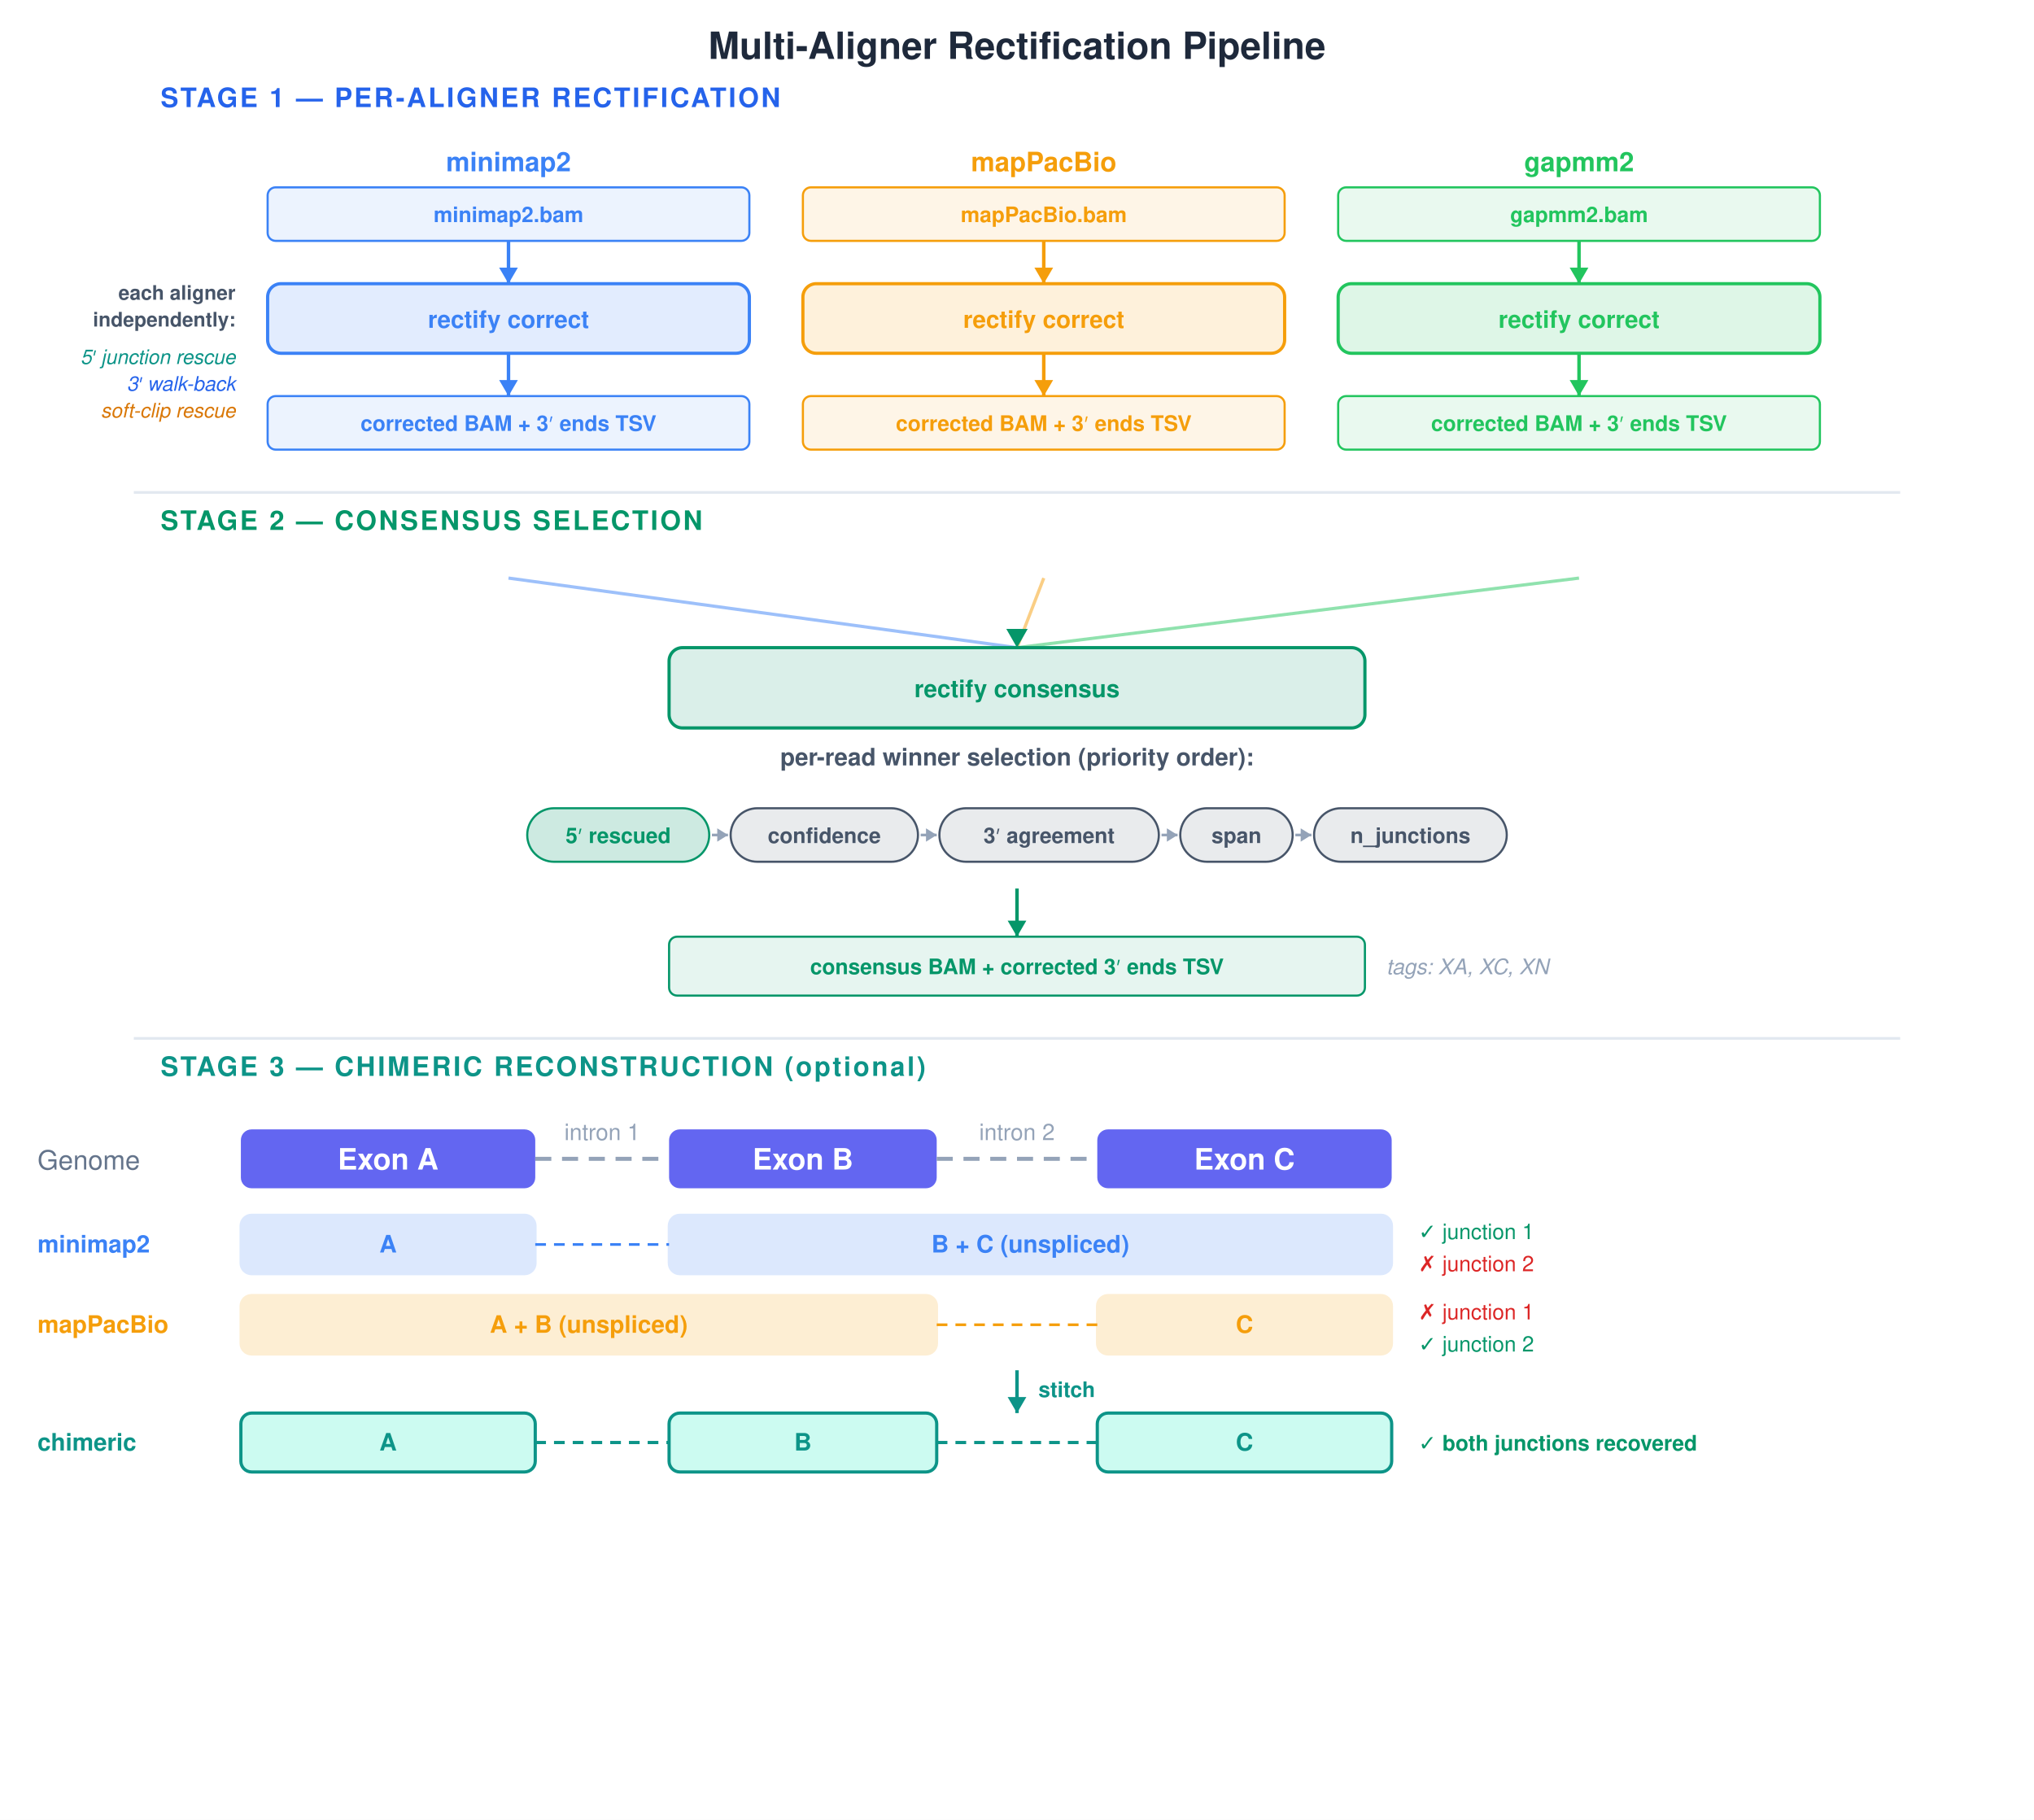
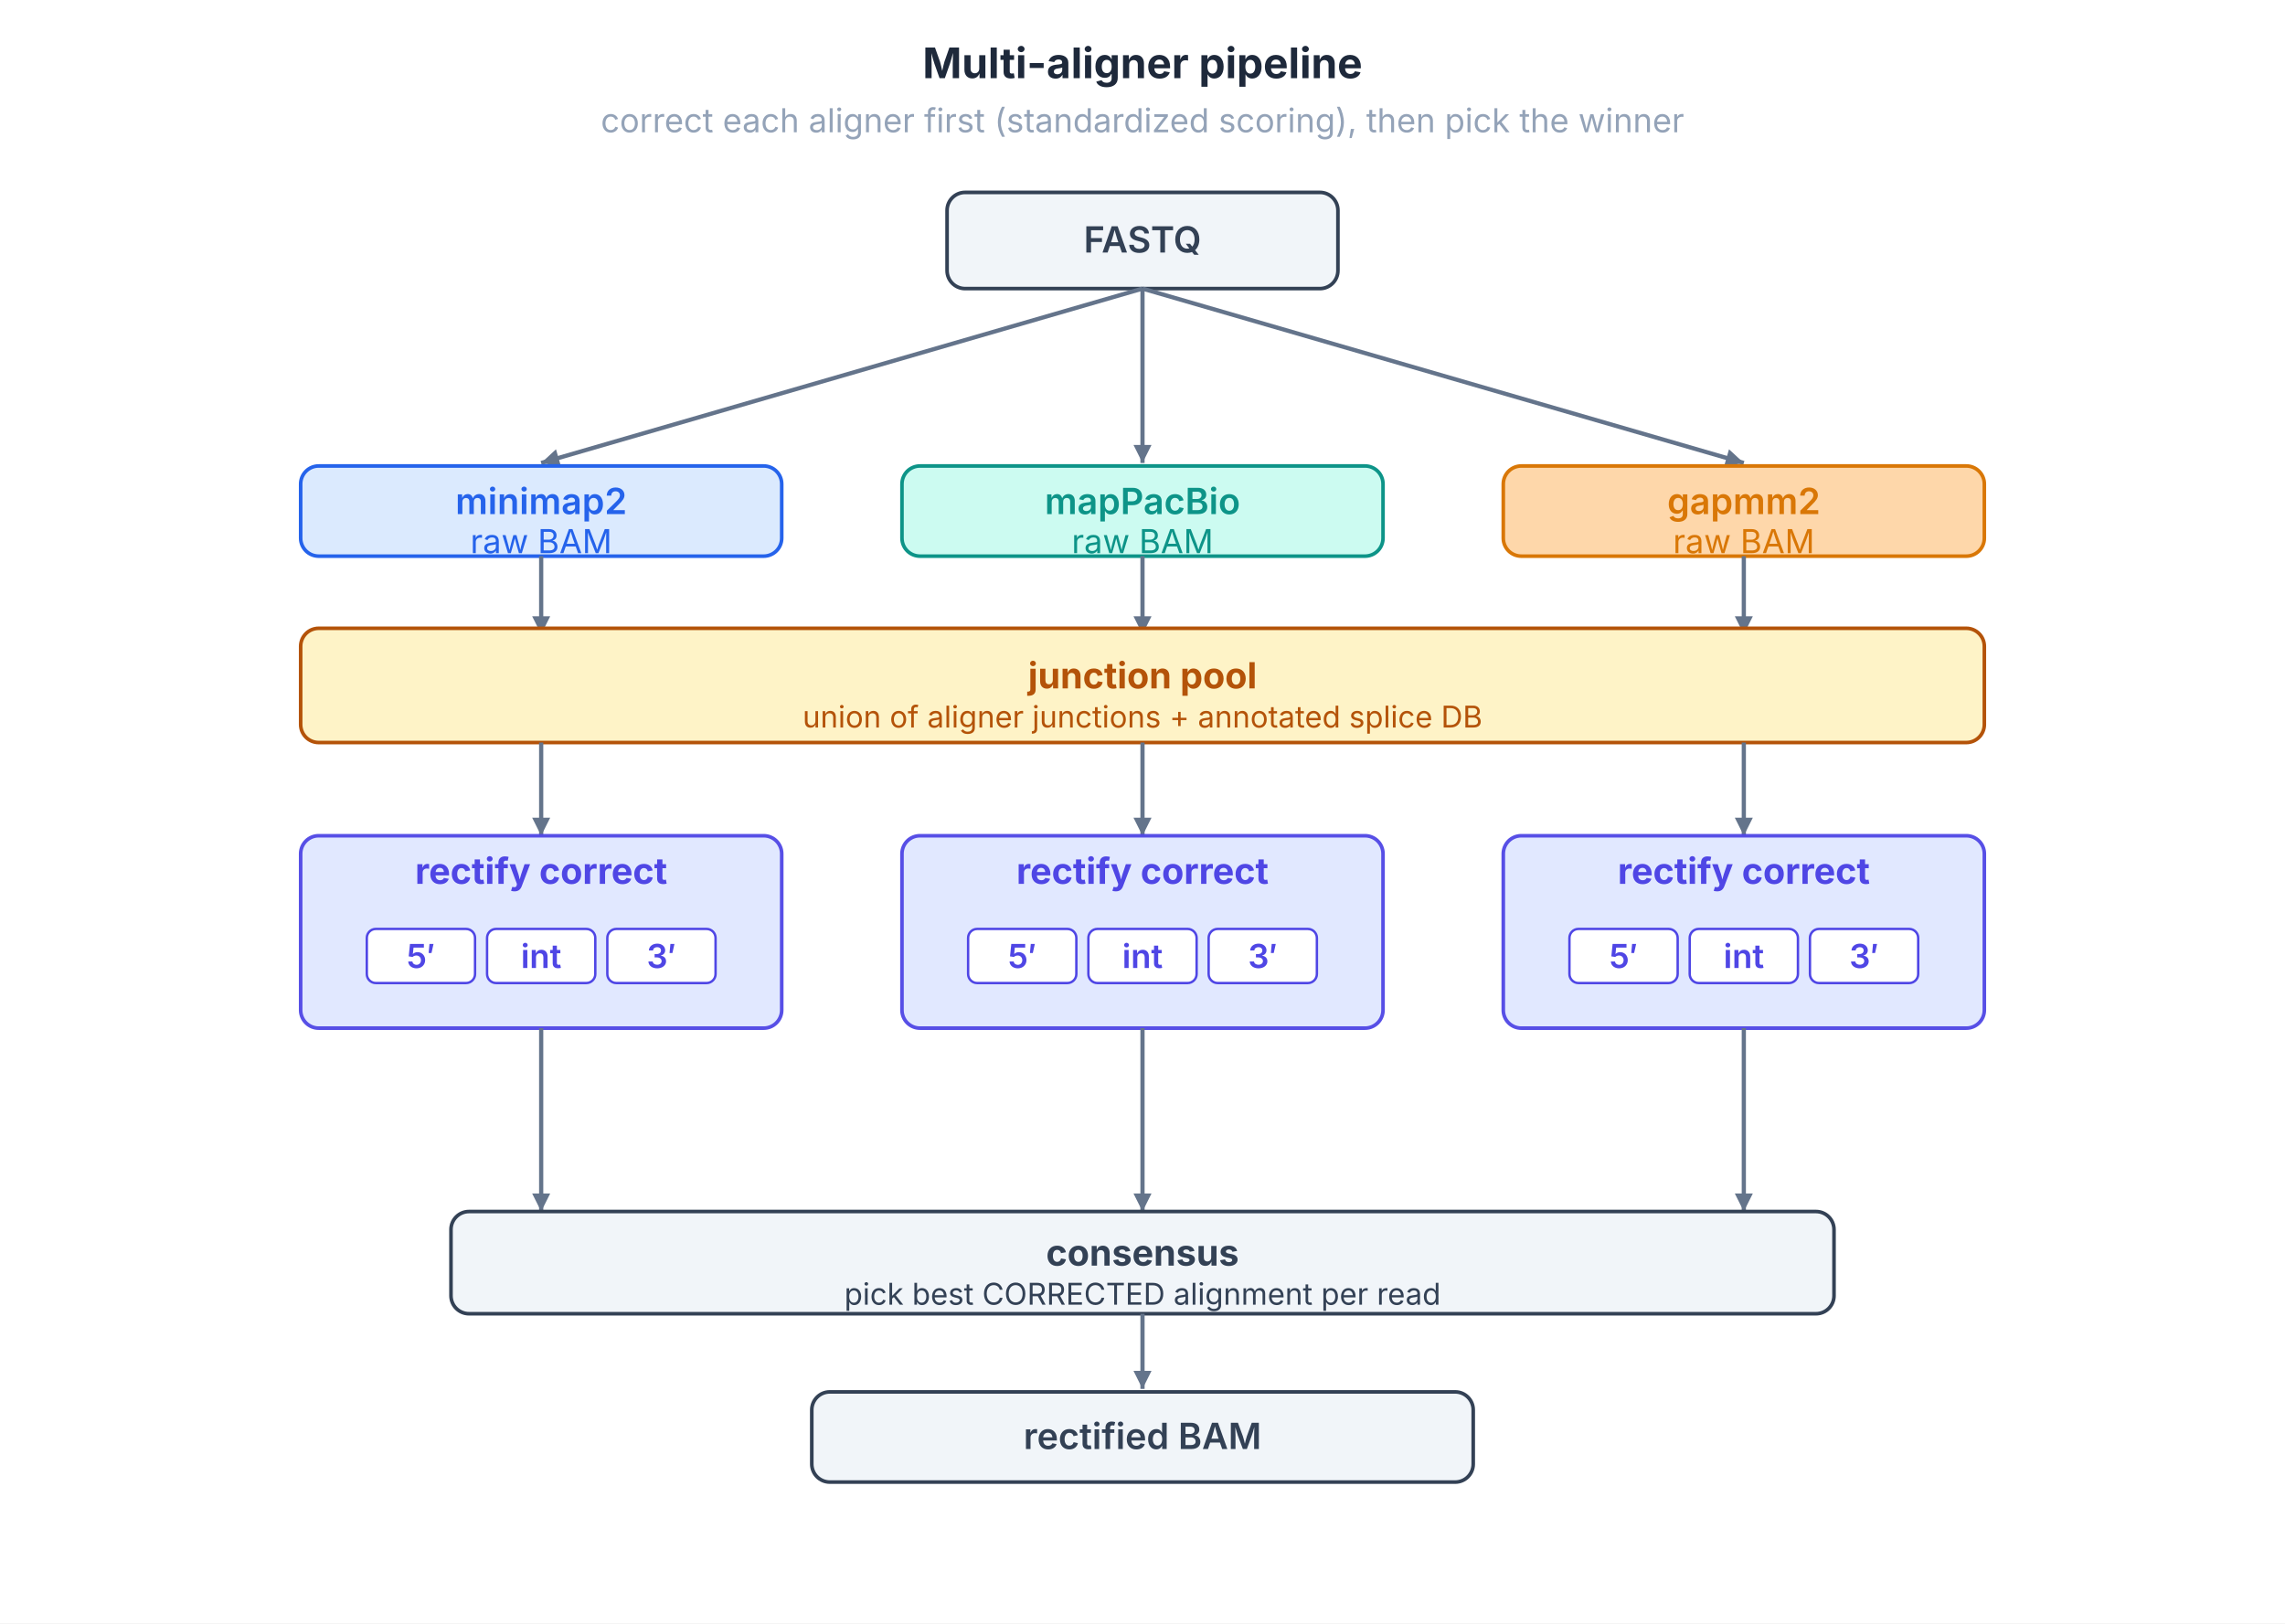
- <svg xmlns="http://www.w3.org/2000/svg" width="760" height="680" viewBox="0 0 760 680">
-   <rect fill="#ffffff" width="760" height="680" />
-   <g font-family="Helvetica Neue, Helvetica, Arial, sans-serif">
-     <text fill="#1e293b" font-size="14" font-weight="bold" text-anchor="middle" x="380" y="22">Multi-Aligner Rectification Pipeline</text>
-     <text fill="#2563eb" font-size="10" font-weight="bold" letter-spacing="0.8" x="60" y="40">STAGE 1 — PER-ALIGNER RECTIFICATION</text>
-     <text fill="#3b82f6" font-size="10" font-weight="700" text-anchor="middle" x="190.0" y="64">minimap2</text>
-     <rect fill="#3b82f6" height="20" rx="3" width="180" x="100" y="70" opacity="0.10" />
-     <rect fill="none" height="20" rx="3" width="180" x="100" y="70" stroke="#3b82f6" stroke-width="0.8" />
-     <text fill="#3b82f6" font-size="8" font-weight="600" text-anchor="middle" x="190.0" y="83.0">minimap2.bam</text>
-     <line stroke="#3b82f6" stroke-width="1.3" x1="190.0" x2="190.0" y1="90" y2="106" />
-     <polygon fill="#3b82f6" points="190.0,106 186.5,100 193.5,100" />
-     <rect fill="#3b82f6" height="26" rx="5" width="180" x="100" y="106" opacity="0.15" />
-     <rect fill="none" height="26" rx="5" width="180" x="100" y="106" stroke="#3b82f6" stroke-width="1.2" />
-     <text fill="#3b82f6" font-size="9" font-weight="600" text-anchor="middle" x="190.0" y="122.5">rectify correct</text>
-     <line stroke="#3b82f6" stroke-width="1.3" x1="190.0" x2="190.0" y1="132" y2="148" />
-     <polygon fill="#3b82f6" points="190.0,148 186.5,142 193.5,142" />
-     <rect fill="#3b82f6" height="20" rx="3" width="180" x="100" y="148" opacity="0.10" />
-     <rect fill="none" height="20" rx="3" width="180" x="100" y="148" stroke="#3b82f6" stroke-width="0.8" />
-     <text fill="#3b82f6" font-size="8" font-weight="600" text-anchor="middle" x="190.0" y="161.0">corrected BAM + 3′ ends TSV</text>
-     <text fill="#f59e0b" font-size="10" font-weight="700" text-anchor="middle" x="390.0" y="64">mapPacBio</text>
-     <rect fill="#f59e0b" height="20" rx="3" width="180" x="300" y="70" opacity="0.10" />
-     <rect fill="none" height="20" rx="3" width="180" x="300" y="70" stroke="#f59e0b" stroke-width="0.8" />
-     <text fill="#f59e0b" font-size="8" font-weight="600" text-anchor="middle" x="390.0" y="83.0">mapPacBio.bam</text>
-     <line stroke="#f59e0b" stroke-width="1.3" x1="390.0" x2="390.0" y1="90" y2="106" />
-     <polygon fill="#f59e0b" points="390.0,106 386.5,100 393.5,100" />
-     <rect fill="#f59e0b" height="26" rx="5" width="180" x="300" y="106" opacity="0.15" />
-     <rect fill="none" height="26" rx="5" width="180" x="300" y="106" stroke="#f59e0b" stroke-width="1.2" />
-     <text fill="#f59e0b" font-size="9" font-weight="600" text-anchor="middle" x="390.0" y="122.5">rectify correct</text>
-     <line stroke="#f59e0b" stroke-width="1.3" x1="390.0" x2="390.0" y1="132" y2="148" />
-     <polygon fill="#f59e0b" points="390.0,148 386.5,142 393.5,142" />
-     <rect fill="#f59e0b" height="20" rx="3" width="180" x="300" y="148" opacity="0.10" />
-     <rect fill="none" height="20" rx="3" width="180" x="300" y="148" stroke="#f59e0b" stroke-width="0.8" />
-     <text fill="#f59e0b" font-size="8" font-weight="600" text-anchor="middle" x="390.0" y="161.0">corrected BAM + 3′ ends TSV</text>
-     <text fill="#22c55e" font-size="10" font-weight="700" text-anchor="middle" x="590.0" y="64">gapmm2</text>
-     <rect fill="#22c55e" height="20" rx="3" width="180" x="500" y="70" opacity="0.10" />
-     <rect fill="none" height="20" rx="3" width="180" x="500" y="70" stroke="#22c55e" stroke-width="0.8" />
-     <text fill="#22c55e" font-size="8" font-weight="600" text-anchor="middle" x="590.0" y="83.0">gapmm2.bam</text>
-     <line stroke="#22c55e" stroke-width="1.3" x1="590.0" x2="590.0" y1="90" y2="106" />
-     <polygon fill="#22c55e" points="590.0,106 586.5,100 593.5,100" />
-     <rect fill="#22c55e" height="26" rx="5" width="180" x="500" y="106" opacity="0.15" />
-     <rect fill="none" height="26" rx="5" width="180" x="500" y="106" stroke="#22c55e" stroke-width="1.2" />
-     <text fill="#22c55e" font-size="9" font-weight="600" text-anchor="middle" x="590.0" y="122.5">rectify correct</text>
-     <line stroke="#22c55e" stroke-width="1.3" x1="590.0" x2="590.0" y1="132" y2="148" />
-     <polygon fill="#22c55e" points="590.0,148 586.5,142 593.5,142" />
-     <rect fill="#22c55e" height="20" rx="3" width="180" x="500" y="148" opacity="0.10" />
-     <rect fill="none" height="20" rx="3" width="180" x="500" y="148" stroke="#22c55e" stroke-width="0.8" />
-     <text fill="#22c55e" font-size="8" font-weight="600" text-anchor="middle" x="590.0" y="161.0">corrected BAM + 3′ ends TSV</text>
-     <text fill="#475569" font-size="7.5" font-weight="600" text-anchor="end" x="88" y="112">each aligner</text>
-     <text fill="#475569" font-size="7.5" font-weight="600" text-anchor="end" x="88" y="122">independently:</text>
-     <text fill="#0d9488" font-size="7.5" font-style="italic" text-anchor="end" x="88" y="136">5′ junction rescue</text>
-     <text fill="#2563eb" font-size="7.5" font-style="italic" text-anchor="end" x="88" y="146">3′ walk-back</text>
-     <text fill="#d97706" font-size="7.5" font-style="italic" text-anchor="end" x="88" y="156">soft-clip rescue</text>
-     <line stroke="#e2e8f0" stroke-width="1" x1="50" x2="710" y1="184" y2="184" />
-     <text fill="#059669" font-size="10" font-weight="bold" letter-spacing="0.8" x="60" y="198">STAGE 2 — CONSENSUS SELECTION</text>
-     <line stroke="#3b82f6" stroke-width="1.2" x1="190.0" x2="380.0" y1="216" y2="242" opacity="0.5" />
-     <line stroke="#f59e0b" stroke-width="1.2" x1="390.0" x2="380.0" y1="216" y2="242" opacity="0.5" />
-     <line stroke="#22c55e" stroke-width="1.2" x1="590.0" x2="380.0" y1="216" y2="242" opacity="0.5" />
-     <polygon fill="#059669" points="380.0,242 376.0,235 384.0,235" />
-     <rect fill="#059669" height="30" rx="5" width="260" x="250.0" y="242" opacity="0.15" />
-     <rect fill="none" height="30" rx="5" width="260" x="250.0" y="242" stroke="#059669" stroke-width="1.2" />
-     <text fill="#059669" font-size="9" font-weight="600" text-anchor="middle" x="380.0" y="260.5">rectify consensus</text>
-     <text fill="#475569" font-size="9" font-weight="600" text-anchor="middle" x="380.0" y="286">per-read winner selection (priority order):</text>
-     <rect fill="#059669" height="20" rx="10" width="68" x="197.0" y="302" opacity="0.20" />
-     <rect fill="none" height="20" rx="10" width="68" x="197.0" y="302" stroke="#059669" stroke-width="0.8" />
-     <text fill="#059669" font-size="8" font-weight="600" text-anchor="middle" x="231.0" y="315.0">5′ rescued</text>
-     <line stroke="#94a3b8" stroke-width="1" x1="266.0" x2="272.0" y1="312.0" y2="312.0" />
-     <polygon fill="#94a3b8" points="272.0,312.0 268.0,309.5 268.0,314.5" />
-     <rect fill="#475569" height="20" rx="10" width="70" x="273.0" y="302" opacity="0.12" />
-     <rect fill="none" height="20" rx="10" width="70" x="273.0" y="302" stroke="#475569" stroke-width="0.8" />
-     <text fill="#475569" font-size="8" font-weight="600" text-anchor="middle" x="308.0" y="315.0">confidence</text>
-     <line stroke="#94a3b8" stroke-width="1" x1="344.0" x2="350.0" y1="312.0" y2="312.0" />
-     <polygon fill="#94a3b8" points="350.0,312.0 346.0,309.5 346.0,314.5" />
-     <rect fill="#475569" height="20" rx="10" width="82" x="351.0" y="302" opacity="0.12" />
-     <rect fill="none" height="20" rx="10" width="82" x="351.0" y="302" stroke="#475569" stroke-width="0.8" />
-     <text fill="#475569" font-size="8" font-weight="600" text-anchor="middle" x="392.0" y="315.0">3′ agreement</text>
-     <line stroke="#94a3b8" stroke-width="1" x1="434.0" x2="440.0" y1="312.0" y2="312.0" />
-     <polygon fill="#94a3b8" points="440.0,312.0 436.0,309.5 436.0,314.5" />
-     <rect fill="#475569" height="20" rx="10" width="42" x="441.0" y="302" opacity="0.12" />
-     <rect fill="none" height="20" rx="10" width="42" x="441.0" y="302" stroke="#475569" stroke-width="0.8" />
-     <text fill="#475569" font-size="8" font-weight="600" text-anchor="middle" x="462.0" y="315.0">span</text>
-     <line stroke="#94a3b8" stroke-width="1" x1="484.0" x2="490.0" y1="312.0" y2="312.0" />
-     <polygon fill="#94a3b8" points="490.0,312.0 486.0,309.5 486.0,314.5" />
-     <rect fill="#475569" height="20" rx="10" width="72" x="491.0" y="302" opacity="0.12" />
-     <rect fill="none" height="20" rx="10" width="72" x="491.0" y="302" stroke="#475569" stroke-width="0.8" />
-     <text fill="#475569" font-size="8" font-weight="600" text-anchor="middle" x="527.0" y="315.0">n_junctions</text>
-     <line stroke="#059669" stroke-width="1.3" x1="380.0" x2="380.0" y1="332" y2="350" />
-     <polygon fill="#059669" points="380.0,350 376.5,344 383.5,344" />
-     <rect fill="#059669" height="22" rx="3" width="260" x="250.0" y="350" opacity="0.10" />
-     <rect fill="none" height="22" rx="3" width="260" x="250.0" y="350" stroke="#059669" stroke-width="0.8" />
-     <text fill="#059669" font-size="8" font-weight="600" text-anchor="middle" x="380.0" y="364.0">consensus BAM + corrected 3′ ends TSV</text>
-     <text fill="#94a3b8" font-size="8" font-style="italic" x="518.0" y="364.0">tags: XA, XC, XN</text>
-     <line stroke="#e2e8f0" stroke-width="1" x1="50" x2="710" y1="388" y2="388" />
-     <text fill="#0d9488" font-size="10" font-weight="bold" letter-spacing="0.8" x="60" y="402">STAGE 3 — CHIMERIC RECONSTRUCTION (optional)</text>
-     <text fill="#64748b" font-size="10" x="14" y="437">Genome</text>
-     <rect fill="#6366f1" height="22" rx="4" width="110" x="90" y="422" />
-     <text fill="#ffffff" font-size="11" font-weight="600" text-anchor="middle" x="145.0" y="437.0">Exon A</text>
-     <line stroke="#94a3b8" stroke-dasharray="6,4" stroke-width="1.5" x1="200" x2="250" y1="433" y2="433" />
-     <text fill="#94a3b8" font-size="8.5" text-anchor="middle" x="225.0" y="426">intron 1</text>
-     <rect fill="#6366f1" height="22" rx="4" width="100" x="250" y="422" />
-     <text fill="#ffffff" font-size="11" font-weight="600" text-anchor="middle" x="300.0" y="437.0">Exon B</text>
-     <line stroke="#94a3b8" stroke-dasharray="6,4" stroke-width="1.5" x1="350" x2="410" y1="433" y2="433" />
-     <text fill="#94a3b8" font-size="8.5" text-anchor="middle" x="380.0" y="426">intron 2</text>
-     <rect fill="#6366f1" height="22" rx="4" width="110" x="410" y="422" />
-     <text fill="#ffffff" font-size="11" font-weight="600" text-anchor="middle" x="465.0" y="437.0">Exon C</text>
-     <text fill="#3b82f6" font-size="9" font-weight="600" x="14" y="468">minimap2</text>
-     <rect fill="#3b82f6" height="22" opacity="0.18" rx="4" stroke="#3b82f6" stroke-width="1" width="110" x="90" y="454" />
-     <text fill="#3b82f6" font-size="9" font-weight="600" text-anchor="middle" x="145.0" y="468.0">A</text>
-     <line stroke="#3b82f6" stroke-dasharray="4,3" stroke-width="1" x1="200" x2="250" y1="465" y2="465" />
-     <rect fill="#3b82f6" height="22" opacity="0.18" rx="4" stroke="#3b82f6" stroke-width="1" width="270" x="250" y="454" />
-     <text fill="#3b82f6" font-size="9" font-weight="600" text-anchor="middle" x="385.0" y="468.0">B + C (unspliced)</text>
-     <text fill="#059669" font-size="8" x="530" y="463">✓ junction 1</text>
-     <text fill="#dc2626" font-size="8" x="530" y="475">✗ junction 2</text>
-     <text fill="#f59e0b" font-size="9" font-weight="600" x="14" y="498">mapPacBio</text>
-     <rect fill="#f59e0b" height="22" opacity="0.18" rx="4" stroke="#f59e0b" stroke-width="1" width="260" x="90" y="484" />
-     <text fill="#f59e0b" font-size="9" font-weight="600" text-anchor="middle" x="220.0" y="498.0">A + B (unspliced)</text>
-     <line stroke="#f59e0b" stroke-dasharray="4,3" stroke-width="1" x1="350" x2="410" y1="495" y2="495" />
-     <rect fill="#f59e0b" height="22" opacity="0.18" rx="4" stroke="#f59e0b" stroke-width="1" width="110" x="410" y="484" />
-     <text fill="#f59e0b" font-size="9" font-weight="600" text-anchor="middle" x="465.0" y="498.0">C</text>
-     <text fill="#dc2626" font-size="8" x="530" y="493">✗ junction 1</text>
-     <text fill="#059669" font-size="8" x="530" y="505">✓ junction 2</text>
-     <line stroke="#0d9488" stroke-width="1.3" x1="380.0" x2="380.0" y1="512" y2="528" />
-     <polygon fill="#0d9488" points="380.0,528 376.5,522 383.5,522" />
-     <text fill="#0d9488" font-size="8" font-weight="600" x="388.0" y="522">stitch</text>
-     <text fill="#0d9488" font-size="9" font-weight="600" x="14" y="542">chimeric</text>
-     <rect fill="#ccfbf1" height="22" rx="4" stroke="#0d9488" stroke-width="1.2" width="110" x="90" y="528" />
-     <text fill="#0d9488" font-size="9" font-weight="600" text-anchor="middle" x="145.0" y="542.0">A</text>
-     <line stroke="#0d9488" stroke-dasharray="4,3" stroke-width="1.2" x1="200" x2="250" y1="539" y2="539" />
-     <rect fill="#ccfbf1" height="22" rx="4" stroke="#0d9488" stroke-width="1.2" width="100" x="250" y="528" />
-     <text fill="#0d9488" font-size="9" font-weight="600" text-anchor="middle" x="300.0" y="542.0">B</text>
-     <line stroke="#0d9488" stroke-dasharray="4,3" stroke-width="1.2" x1="350" x2="410" y1="539" y2="539" />
-     <rect fill="#ccfbf1" height="22" rx="4" stroke="#0d9488" stroke-width="1.2" width="110" x="410" y="528" />
-     <text fill="#0d9488" font-size="9" font-weight="600" text-anchor="middle" x="465.0" y="542.0">C</text>
-     <text fill="#059669" font-size="8" font-weight="600" x="530" y="542">✓ both junctions recovered</text>
+ <svg xmlns="http://www.w3.org/2000/svg" width="760" height="540" viewBox="0 0 760 540">
+   <defs>
+     <marker id="arr" markerWidth="6" markerHeight="6" refX="6" refY="3" orient="auto" markerUnits="userSpaceOnUse">
+       <path d="M0,0 L0,6 L6,3 z" fill="#64748b" />
+     </marker>
+   </defs>
+   <rect fill="#ffffff" width="760" height="540" />
+   <g font-family="Inter, Helvetica Neue, Helvetica, Arial, sans-serif">
+     <text fill="#1e293b" font-size="14" font-weight="700" text-anchor="middle" x="380.0" y="26">Multi-aligner pipeline</text>
+     <text fill="#94a3b8" font-size="11" font-weight="400" text-anchor="middle" x="380.0" y="44">correct each aligner first (standardized scoring), then pick the winner</text>
+     <rect x="315.0" y="64.0" width="130" height="32" rx="6" fill="#f1f5f9" stroke="#334155" stroke-width="1.2" />
+     <text fill="#334155" font-size="12" font-weight="600" text-anchor="middle" x="380.0" y="84">FASTQ</text>
+     <line x1="380.0" y1="96" x2="180" y2="154" stroke="#64748b" stroke-width="1.4" marker-end="url(#arr)" />
+     <line x1="380.0" y1="96" x2="380" y2="154" stroke="#64748b" stroke-width="1.4" marker-end="url(#arr)" />
+     <line x1="380.0" y1="96" x2="580" y2="154" stroke="#64748b" stroke-width="1.4" marker-end="url(#arr)" />
+     <rect x="100.0" y="155.0" width="160" height="30" rx="6" fill="#dbeafe" stroke="#2563eb" stroke-width="1.2" />
+     <text fill="#2563eb" font-size="12" font-weight="600" text-anchor="middle" x="180" y="171">minimap2</text>
+     <text fill="#2563eb" font-size="11" font-weight="400" text-anchor="middle" x="180" y="184">raw BAM</text>
+     <line x1="180" y1="185" x2="180" y2="211" stroke="#64748b" stroke-width="1.4" marker-end="url(#arr)" />
+     <rect x="300.0" y="155.0" width="160" height="30" rx="6" fill="#ccfbf1" stroke="#0d9488" stroke-width="1.2" />
+     <text fill="#0d9488" font-size="12" font-weight="600" text-anchor="middle" x="380" y="171">mapPacBio</text>
+     <text fill="#0d9488" font-size="11" font-weight="400" text-anchor="middle" x="380" y="184">raw BAM</text>
+     <line x1="380" y1="185" x2="380" y2="211" stroke="#64748b" stroke-width="1.4" marker-end="url(#arr)" />
+     <rect x="500.0" y="155.0" width="160" height="30" rx="6" fill="#fed7aa" stroke="#d97706" stroke-width="1.2" />
+     <text fill="#d97706" font-size="12" font-weight="600" text-anchor="middle" x="580" y="171">gapmm2</text>
+     <text fill="#d97706" font-size="11" font-weight="400" text-anchor="middle" x="580" y="184">raw BAM</text>
+     <line x1="580" y1="185" x2="580" y2="211" stroke="#64748b" stroke-width="1.4" marker-end="url(#arr)" />
+     <rect x="100.0" y="209.0" width="560" height="38" rx="6" fill="#fef3c7" stroke="#b45309" stroke-width="1.2" />
+     <text fill="#b45309" font-size="12" font-weight="700" text-anchor="middle" x="380.0" y="229">junction pool</text>
+     <text fill="#b45309" font-size="10" font-weight="400" text-anchor="middle" x="380.0" y="242">union of aligner junctions  +  annotated splice DB</text>
+     <line x1="180" y1="247" x2="180" y2="278" stroke="#64748b" stroke-width="1.4" marker-end="url(#arr)" />
+     <line x1="380" y1="247" x2="380" y2="278" stroke="#64748b" stroke-width="1.4" marker-end="url(#arr)" />
+     <line x1="580" y1="247" x2="580" y2="278" stroke="#64748b" stroke-width="1.4" marker-end="url(#arr)" />
+     <rect x="100.0" y="278.0" width="160" height="64" rx="6" fill="#e0e7ff" stroke="#4f46e5" stroke-width="1.2" opacity="0.95" />
+     <text fill="#4f46e5" font-size="12" font-weight="700" text-anchor="middle" x="180" y="294">rectify correct</text>
+     <rect x="122.0" y="309" width="36" height="18" rx="3" fill="#ffffff" stroke="#4f46e5" stroke-width="0.8" />
+     <text fill="#4f46e5" font-size="11" font-weight="600" text-anchor="middle" x="140.0" y="322">5′</text>
+     <rect x="162.0" y="309" width="36" height="18" rx="3" fill="#ffffff" stroke="#4f46e5" stroke-width="0.8" />
+     <text fill="#4f46e5" font-size="11" font-weight="600" text-anchor="middle" x="180.0" y="322">int</text>
+     <rect x="202.0" y="309" width="36" height="18" rx="3" fill="#ffffff" stroke="#4f46e5" stroke-width="0.8" />
+     <text fill="#4f46e5" font-size="11" font-weight="600" text-anchor="middle" x="220.0" y="322">3′</text>
+     <line x1="180" y1="342.0" x2="180" y2="403" stroke="#64748b" stroke-width="1.4" marker-end="url(#arr)" />
+     <rect x="300.0" y="278.0" width="160" height="64" rx="6" fill="#e0e7ff" stroke="#4f46e5" stroke-width="1.2" opacity="0.95" />
+     <text fill="#4f46e5" font-size="12" font-weight="700" text-anchor="middle" x="380" y="294">rectify correct</text>
+     <rect x="322.0" y="309" width="36" height="18" rx="3" fill="#ffffff" stroke="#4f46e5" stroke-width="0.8" />
+     <text fill="#4f46e5" font-size="11" font-weight="600" text-anchor="middle" x="340.0" y="322">5′</text>
+     <rect x="362.0" y="309" width="36" height="18" rx="3" fill="#ffffff" stroke="#4f46e5" stroke-width="0.8" />
+     <text fill="#4f46e5" font-size="11" font-weight="600" text-anchor="middle" x="380.0" y="322">int</text>
+     <rect x="402.0" y="309" width="36" height="18" rx="3" fill="#ffffff" stroke="#4f46e5" stroke-width="0.8" />
+     <text fill="#4f46e5" font-size="11" font-weight="600" text-anchor="middle" x="420.0" y="322">3′</text>
+     <line x1="380" y1="342.0" x2="380" y2="403" stroke="#64748b" stroke-width="1.4" marker-end="url(#arr)" />
+     <rect x="500.0" y="278.0" width="160" height="64" rx="6" fill="#e0e7ff" stroke="#4f46e5" stroke-width="1.2" opacity="0.95" />
+     <text fill="#4f46e5" font-size="12" font-weight="700" text-anchor="middle" x="580" y="294">rectify correct</text>
+     <rect x="522.0" y="309" width="36" height="18" rx="3" fill="#ffffff" stroke="#4f46e5" stroke-width="0.8" />
+     <text fill="#4f46e5" font-size="11" font-weight="600" text-anchor="middle" x="540.0" y="322">5′</text>
+     <rect x="562.0" y="309" width="36" height="18" rx="3" fill="#ffffff" stroke="#4f46e5" stroke-width="0.8" />
+     <text fill="#4f46e5" font-size="11" font-weight="600" text-anchor="middle" x="580.0" y="322">int</text>
+     <rect x="602.0" y="309" width="36" height="18" rx="3" fill="#ffffff" stroke="#4f46e5" stroke-width="0.8" />
+     <text fill="#4f46e5" font-size="11" font-weight="600" text-anchor="middle" x="620.0" y="322">3′</text>
+     <line x1="580" y1="342.0" x2="580" y2="403" stroke="#64748b" stroke-width="1.4" marker-end="url(#arr)" />
+     <rect x="150.0" y="403.0" width="460" height="34" rx="6" fill="#f1f5f9" stroke="#334155" stroke-width="1.2" />
+     <text fill="#334155" font-size="12" font-weight="700" text-anchor="middle" x="380.0" y="421">consensus</text>
+     <text fill="#334155" font-size="10" font-weight="400" text-anchor="middle" x="380.0" y="434">pick best CORRECTED alignment per read</text>
+     <line x1="380.0" y1="437" x2="380.0" y2="462" stroke="#64748b" stroke-width="1.4" marker-end="url(#arr)" />
+     <rect x="270.0" y="463.0" width="220" height="30" rx="6" fill="#f1f5f9" stroke="#334155" stroke-width="1.2" />
+     <text fill="#334155" font-size="12" font-weight="600" text-anchor="middle" x="380.0" y="482">rectified BAM</text>
  </g>
</svg>
